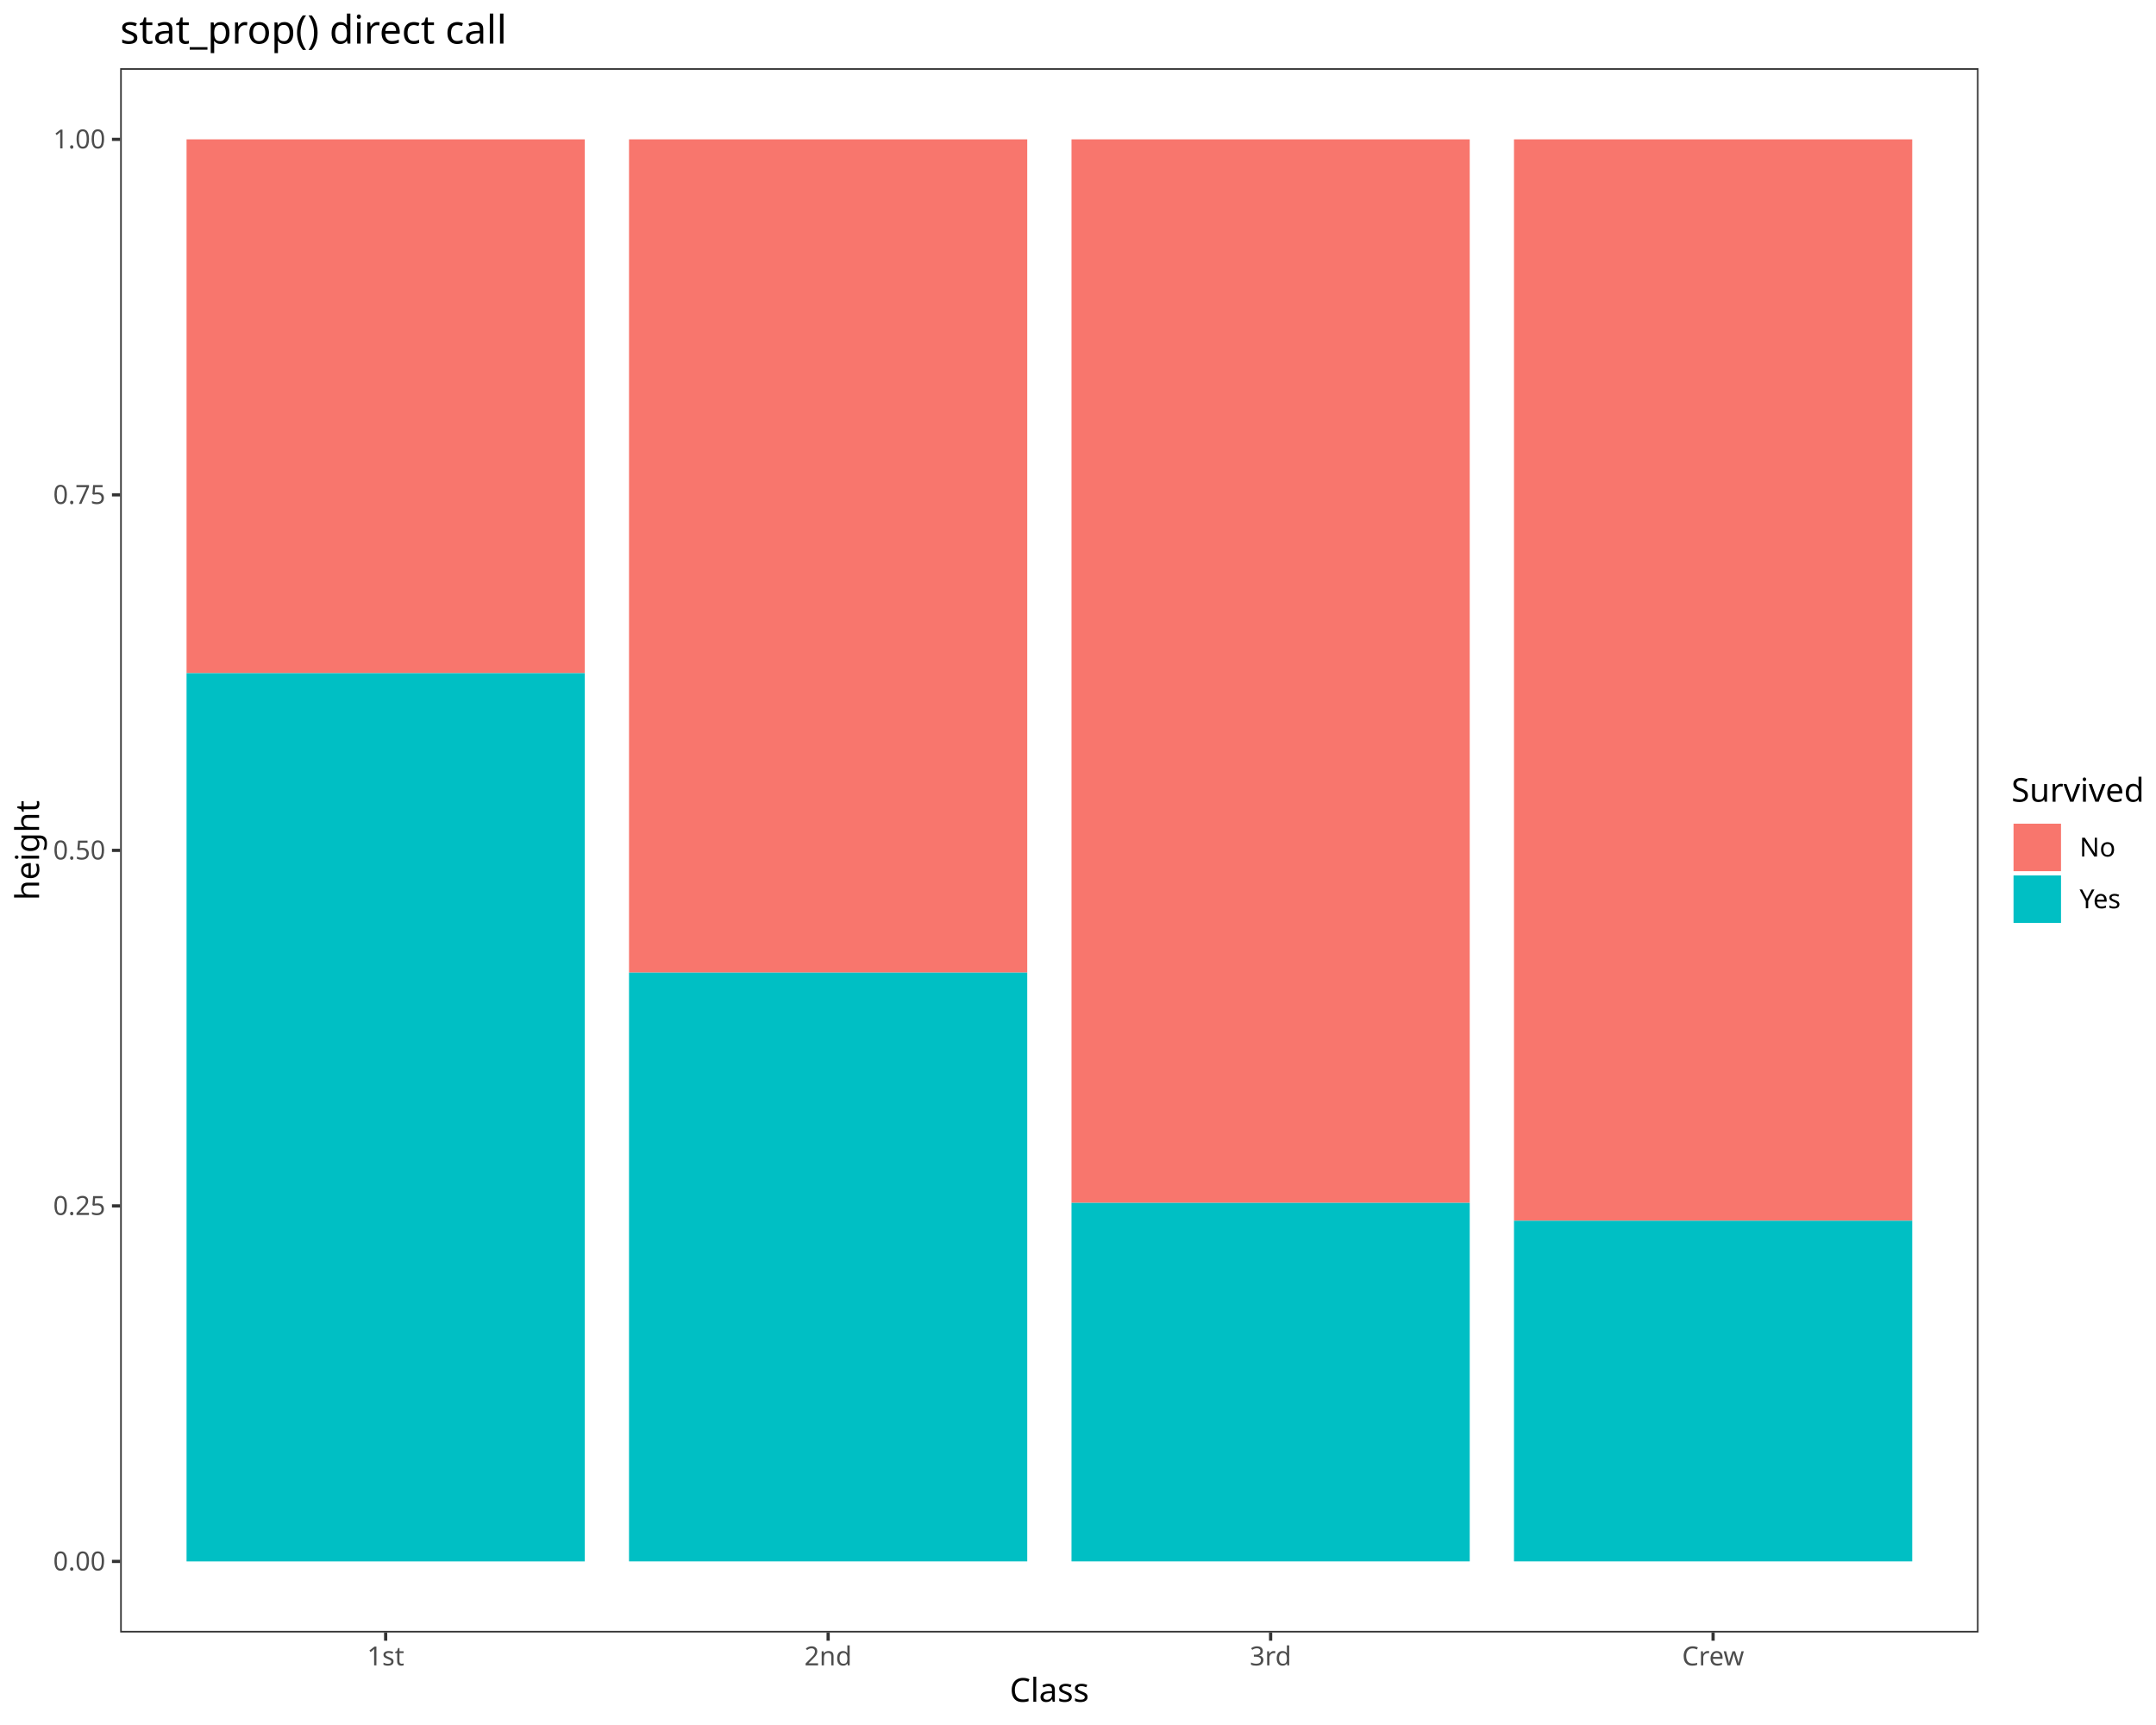
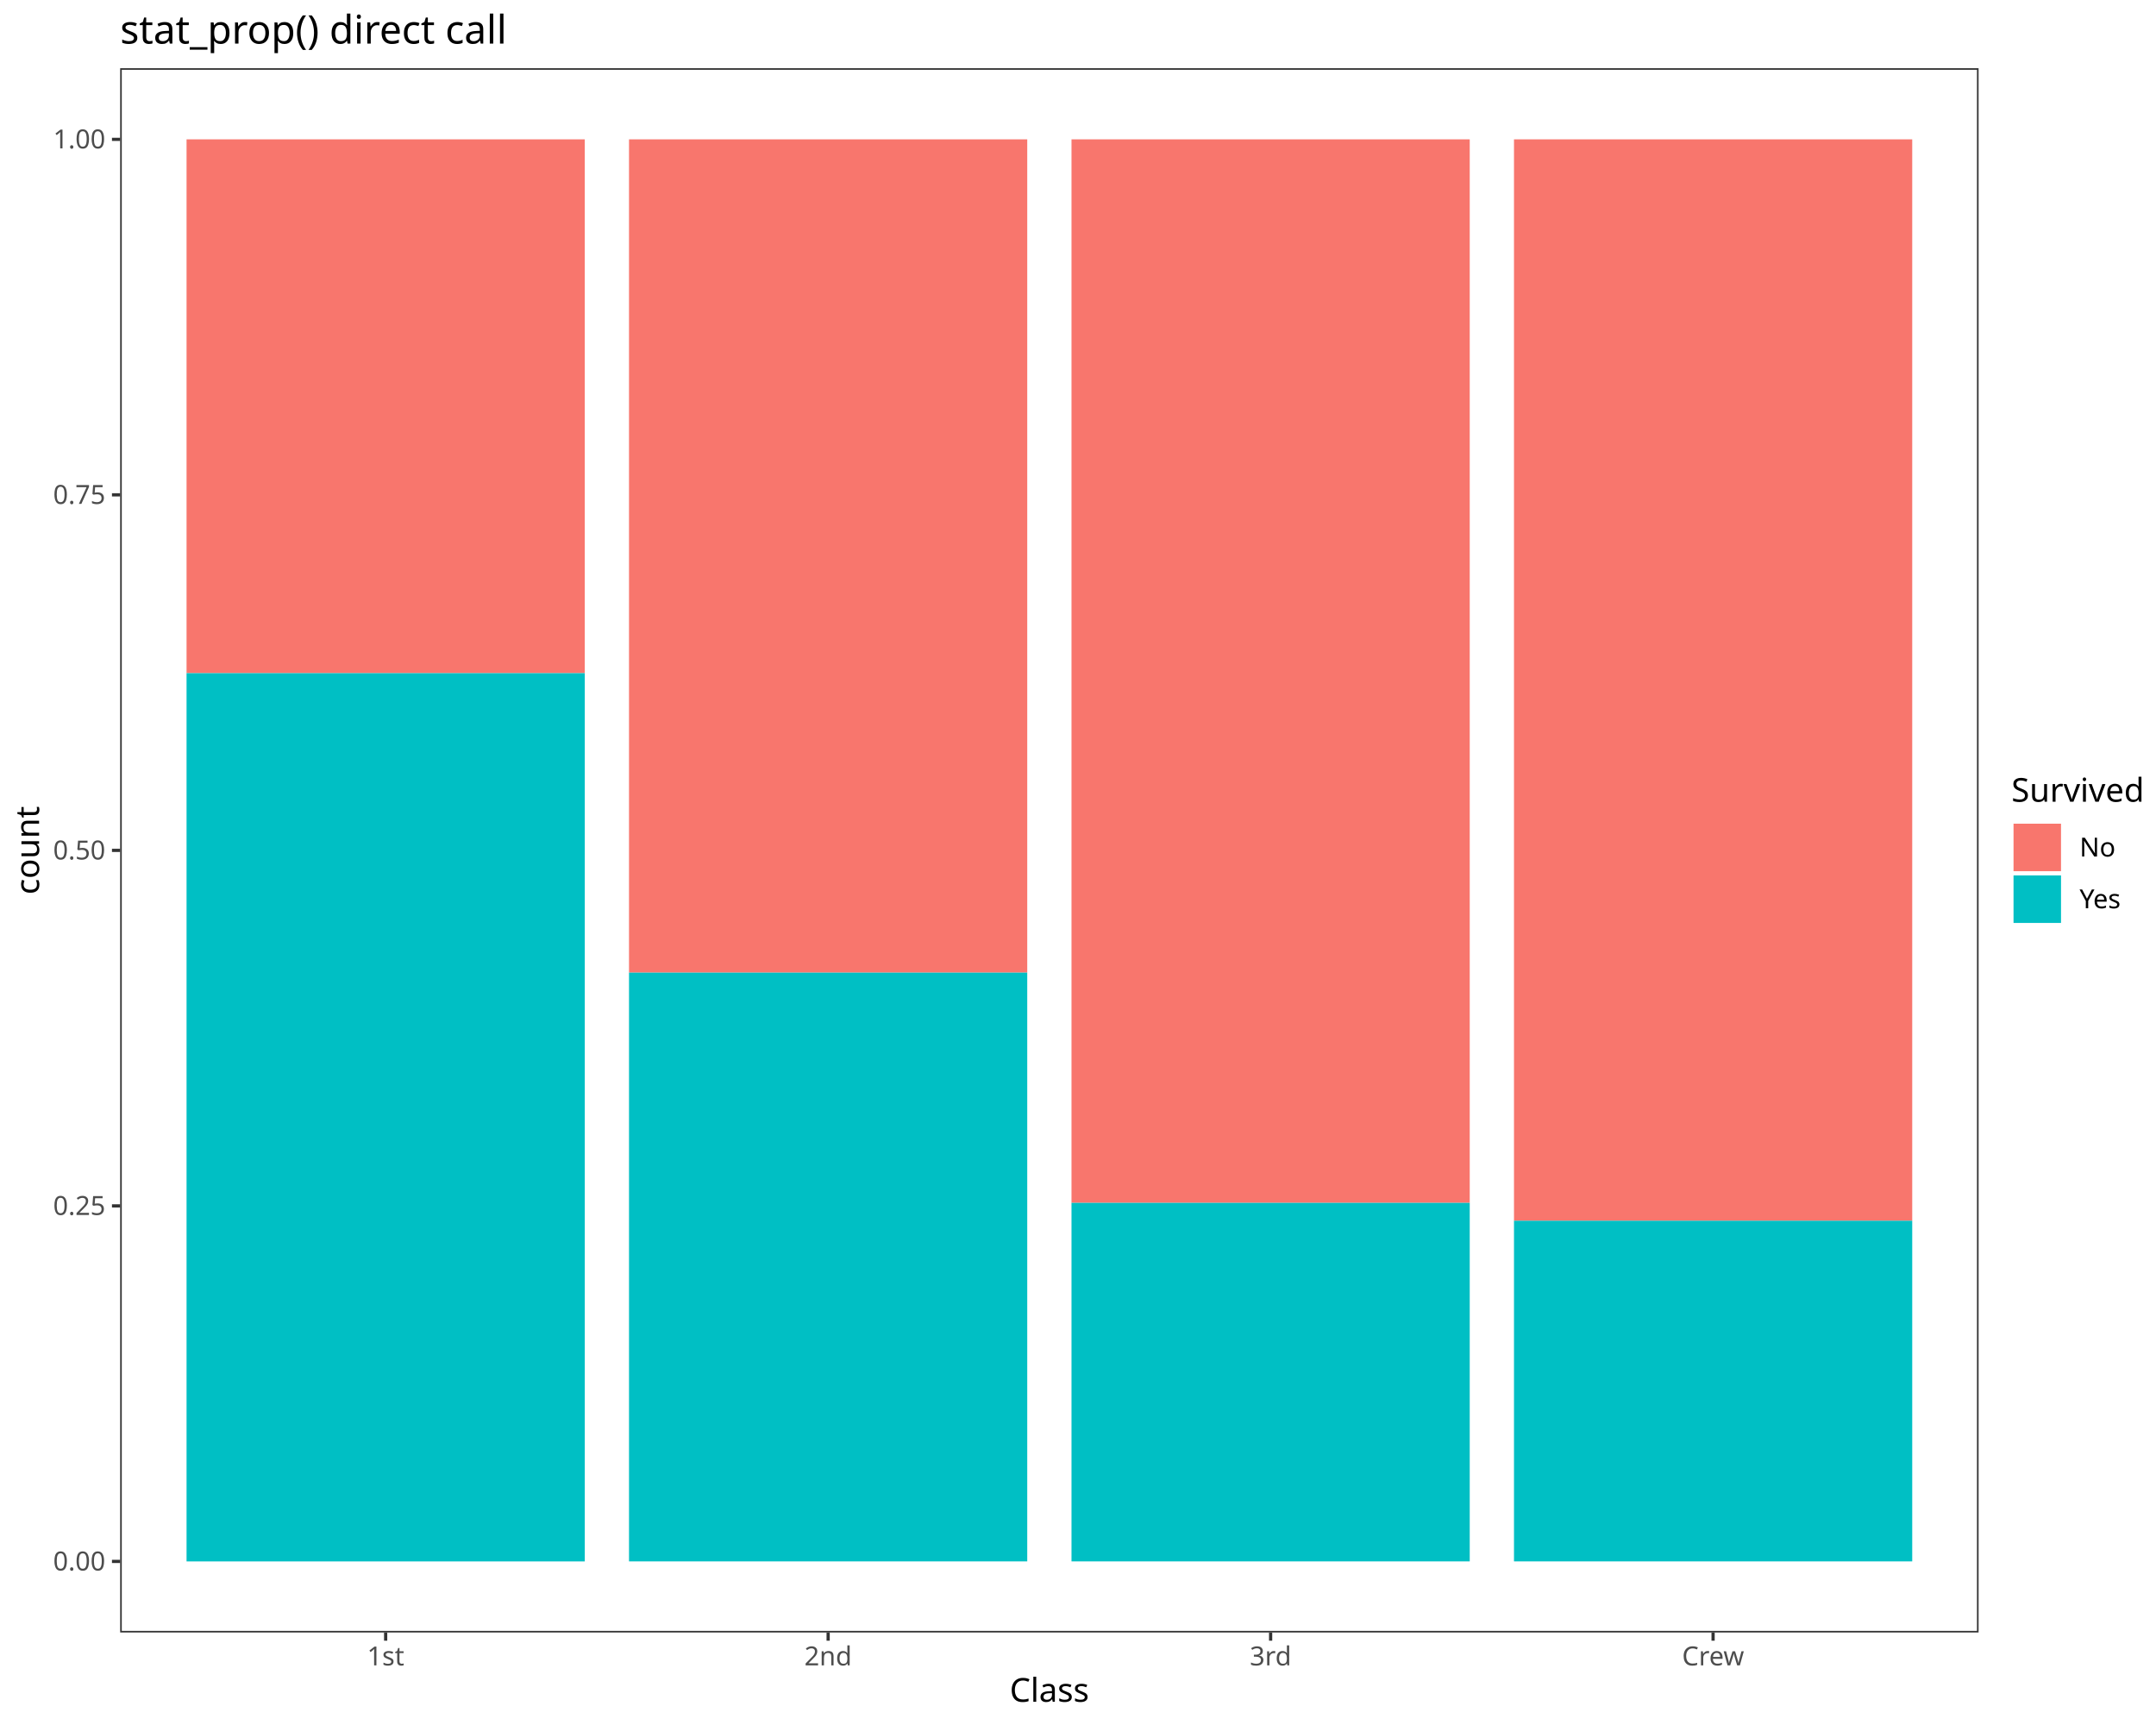
<svg xmlns="http://www.w3.org/2000/svg" class="svglite" data-engine-version="2.0" width="720.00pt" height="576.00pt" viewBox="0 0 720.00 576.00">
  <defs>
    <style type="text/css">
    .svglite line, .svglite polyline, .svglite polygon, .svglite path, .svglite rect, .svglite circle {
      fill: none;
      stroke: #000000;
      stroke-linecap: round;
      stroke-linejoin: round;
      stroke-miterlimit: 10.00;
    }
  </style>
  </defs>
  <rect width="100%" height="100%" style="stroke: none; fill: #FFFFFF;" />
  <defs>
    <clipPath id="cpMC4wMHw3MjAuMDB8MC4wMHw1NzYuMDA=">
      <rect x="0.00" y="0.00" width="720.00" height="576.00" />
    </clipPath>
  </defs>
  <g clip-path="url(#cpMC4wMHw3MjAuMDB8MC4wMHw1NzYuMDA=)">
    <rect x="0.00" y="0.00" width="720.00" height="576.00" style="stroke-width: 1.07; stroke: #FFFFFF; fill: #FFFFFF;" />
  </g>
  <defs>
    <clipPath id="cpNDAuMTN8NjYwLjc1fDIyLjc4fDU0NS4xMQ==">
      <rect x="40.13" y="22.78" width="620.62" height="522.33" />
    </clipPath>
  </defs>
  <g clip-path="url(#cpNDAuMTN8NjYwLjc1fDIyLjc4fDU0NS4xMQ==)">
    <rect x="40.13" y="22.78" width="620.62" height="522.33" style="stroke-width: 1.07; stroke: none; fill: #FFFFFF;" />
    <rect x="62.30" y="46.53" width="132.99" height="178.25" style="stroke-width: 1.07; stroke: none; stroke-linecap: butt; stroke-linejoin: miter; fill: #F8766D;" />
    <rect x="62.30" y="224.78" width="132.99" height="296.60" style="stroke-width: 1.07; stroke: none; stroke-linecap: butt; stroke-linejoin: miter; fill: #00BFC4;" />
    <rect x="210.06" y="46.53" width="132.99" height="278.24" style="stroke-width: 1.07; stroke: none; stroke-linecap: butt; stroke-linejoin: miter; fill: #F8766D;" />
    <rect x="210.06" y="324.77" width="132.99" height="196.60" style="stroke-width: 1.07; stroke: none; stroke-linecap: butt; stroke-linejoin: miter; fill: #00BFC4;" />
    <rect x="357.83" y="46.53" width="132.99" height="355.12" style="stroke-width: 1.07; stroke: none; stroke-linecap: butt; stroke-linejoin: miter; fill: #F8766D;" />
    <rect x="357.83" y="401.65" width="132.99" height="119.72" style="stroke-width: 1.07; stroke: none; stroke-linecap: butt; stroke-linejoin: miter; fill: #00BFC4;" />
    <rect x="505.60" y="46.53" width="132.99" height="361.10" style="stroke-width: 1.07; stroke: none; stroke-linecap: butt; stroke-linejoin: miter; fill: #F8766D;" />
    <rect x="505.60" y="407.62" width="132.99" height="113.75" style="stroke-width: 1.07; stroke: none; stroke-linecap: butt; stroke-linejoin: miter; fill: #00BFC4;" />
    <rect x="40.13" y="22.78" width="620.62" height="522.33" style="stroke-width: 1.07; stroke: #333333;" />
  </g>
  <g clip-path="url(#cpMC4wMHw3MjAuMDB8MC4wMHw1NzYuMDA=)">
    <text x="35.20" y="524.40" text-anchor="end" style="font-size: 8.80px; fill: #4D4D4D; font-family: sans;" textLength="17.13px" lengthAdjust="spacingAndGlyphs">0.00</text>
    <text x="35.20" y="405.69" text-anchor="end" style="font-size: 8.80px; fill: #4D4D4D; font-family: sans;" textLength="17.13px" lengthAdjust="spacingAndGlyphs">0.25</text>
    <text x="35.20" y="286.98" text-anchor="end" style="font-size: 8.80px; fill: #4D4D4D; font-family: sans;" textLength="17.13px" lengthAdjust="spacingAndGlyphs">0.50</text>
    <text x="35.20" y="168.26" text-anchor="end" style="font-size: 8.80px; fill: #4D4D4D; font-family: sans;" textLength="17.13px" lengthAdjust="spacingAndGlyphs">0.75</text>
    <text x="35.20" y="49.55" text-anchor="end" style="font-size: 8.80px; fill: #4D4D4D; font-family: sans;" textLength="17.13px" lengthAdjust="spacingAndGlyphs">1.00</text>
    <polyline points="37.39,521.37 40.13,521.37 " style="stroke-width: 1.07; stroke: #333333; stroke-linecap: butt;" />
    <polyline points="37.39,402.66 40.13,402.66 " style="stroke-width: 1.07; stroke: #333333; stroke-linecap: butt;" />
    <polyline points="37.39,283.95 40.13,283.95 " style="stroke-width: 1.07; stroke: #333333; stroke-linecap: butt;" />
    <polyline points="37.39,165.24 40.13,165.24 " style="stroke-width: 1.07; stroke: #333333; stroke-linecap: butt;" />
    <polyline points="37.39,46.53 40.13,46.53 " style="stroke-width: 1.07; stroke: #333333; stroke-linecap: butt;" />
    <polyline points="128.79,547.85 128.79,545.11 " style="stroke-width: 1.07; stroke: #333333; stroke-linecap: butt;" />
    <polyline points="276.56,547.85 276.56,545.11 " style="stroke-width: 1.07; stroke: #333333; stroke-linecap: butt;" />
    <polyline points="424.33,547.85 424.33,545.11 " style="stroke-width: 1.07; stroke: #333333; stroke-linecap: butt;" />
    <polyline points="572.09,547.85 572.09,545.11 " style="stroke-width: 1.07; stroke: #333333; stroke-linecap: butt;" />
    <text x="128.79" y="556.10" text-anchor="middle" style="font-size: 8.80px; fill: #4D4D4D; font-family: sans;" textLength="11.74px" lengthAdjust="spacingAndGlyphs">1st</text>
    <text x="276.56" y="556.10" text-anchor="middle" style="font-size: 8.80px; fill: #4D4D4D; font-family: sans;" textLength="14.68px" lengthAdjust="spacingAndGlyphs">2nd</text>
    <text x="424.33" y="556.10" text-anchor="middle" style="font-size: 8.80px; fill: #4D4D4D; font-family: sans;" textLength="12.72px" lengthAdjust="spacingAndGlyphs">3rd</text>
    <text x="572.09" y="556.10" text-anchor="middle" style="font-size: 8.80px; fill: #4D4D4D; font-family: sans;" textLength="20.54px" lengthAdjust="spacingAndGlyphs">Crew</text>
    <text x="350.44" y="568.24" text-anchor="middle" style="font-size: 11.00px; font-family: sans;" textLength="27.52px" lengthAdjust="spacingAndGlyphs">Class</text>
-     <text transform="translate(13.05,283.95) rotate(-90)" text-anchor="middle" style="font-size: 11.00px; font-family: sans;" textLength="29.97px" lengthAdjust="spacingAndGlyphs">height</text>
+     <text transform="translate(13.05,283.95) rotate(-90)" text-anchor="middle" style="font-size: 11.00px; font-family: sans;" textLength="26.91px" lengthAdjust="spacingAndGlyphs">count</text>
    <rect x="671.71" y="259.00" width="42.81" height="49.89" style="stroke-width: 1.07; stroke: none; fill: #FFFFFF;" />
    <text x="671.71" y="267.71" style="font-size: 11.00px; font-family: sans;" textLength="42.81px" lengthAdjust="spacingAndGlyphs">Survived</text>
    <rect x="671.71" y="274.33" width="17.28" height="17.28" style="stroke-width: 1.07; stroke: none; fill: #FFFFFF;" />
    <rect x="672.42" y="275.04" width="15.86" height="15.86" style="stroke-width: 1.07; stroke: none; stroke-linecap: butt; stroke-linejoin: miter; fill: #F8766D;" />
    <rect x="671.71" y="291.61" width="17.28" height="17.28" style="stroke-width: 1.07; stroke: none; fill: #FFFFFF;" />
    <rect x="672.42" y="292.32" width="15.86" height="15.86" style="stroke-width: 1.07; stroke: none; stroke-linecap: butt; stroke-linejoin: miter; fill: #00BFC4;" />
    <text x="694.47" y="286.00" style="font-size: 8.80px; font-family: sans;" textLength="11.25px" lengthAdjust="spacingAndGlyphs">No</text>
    <text x="694.47" y="303.28" style="font-size: 8.80px; font-family: sans;" textLength="15.17px" lengthAdjust="spacingAndGlyphs">Yes</text>
    <text x="40.13" y="14.56" style="font-size: 13.20px; font-family: sans;" textLength="123.26px" lengthAdjust="spacingAndGlyphs">stat_prop() direct call</text>
  </g>
</svg>
